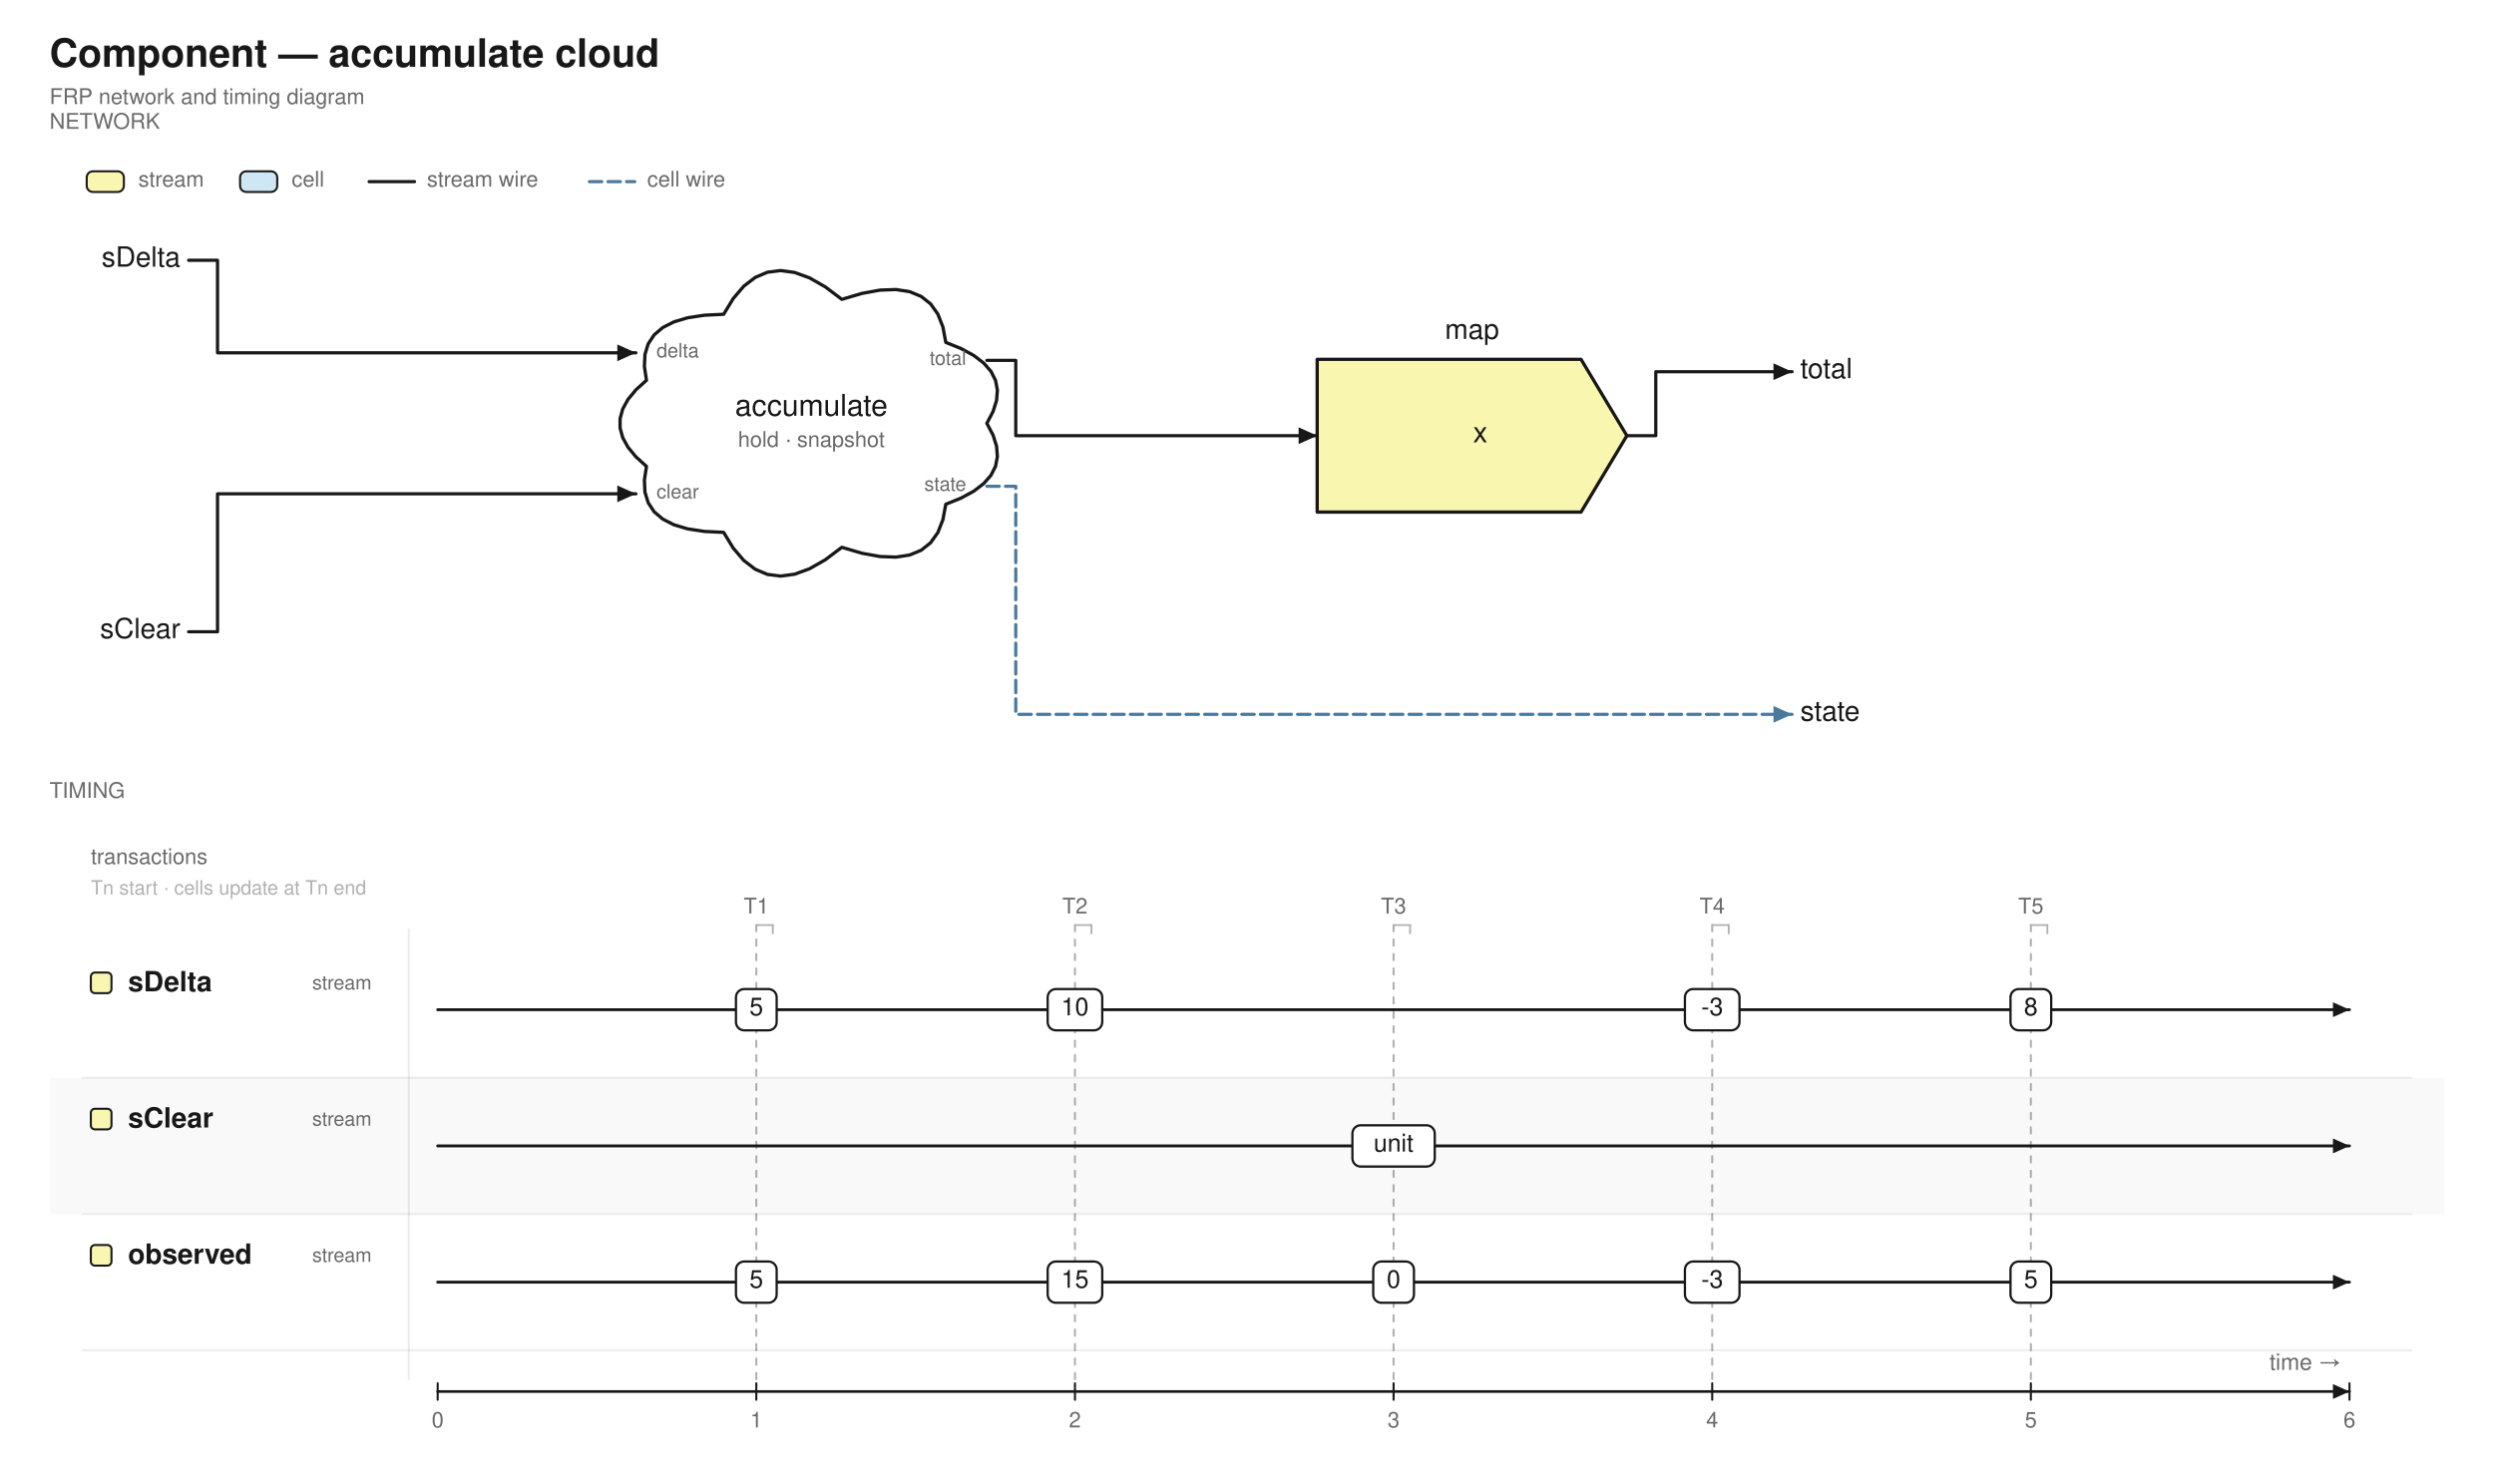
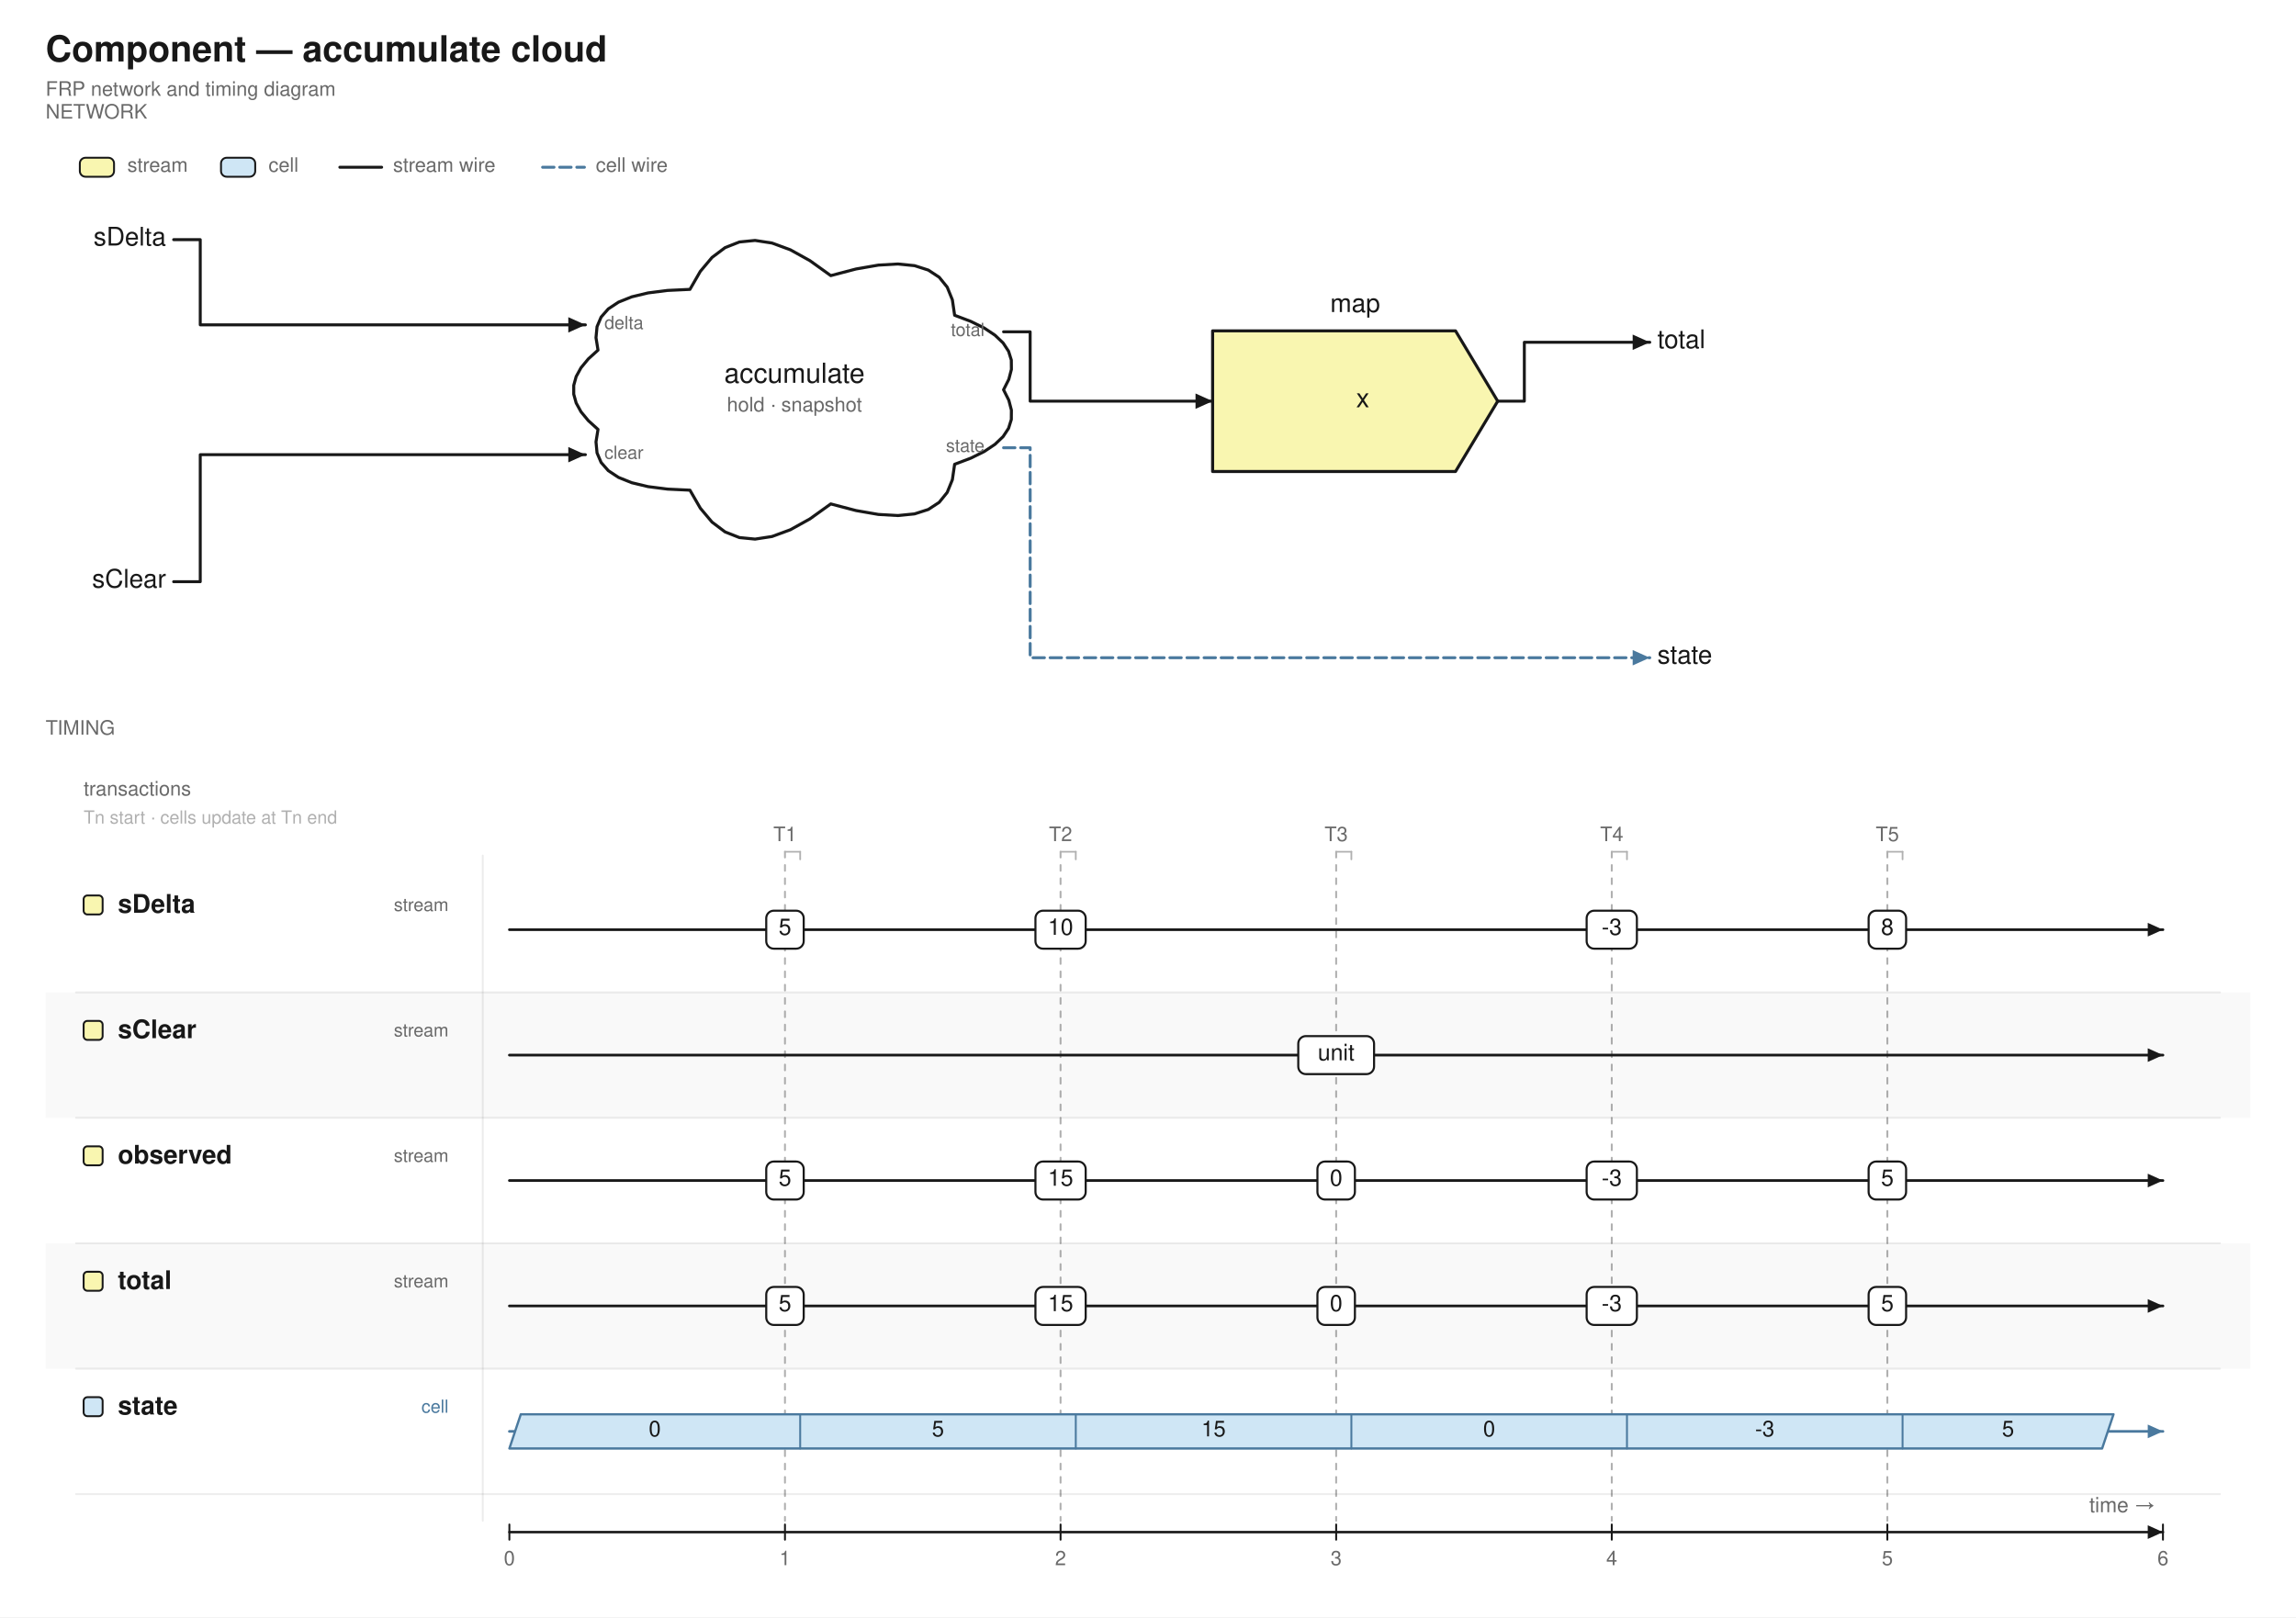
- <svg xmlns="http://www.w3.org/2000/svg" width="1208" height="719" viewBox="0 0 1208 719">
+ <svg xmlns="http://www.w3.org/2000/svg" width="1208" height="851" viewBox="0 0 1208 851">
  <rect width="100%" height="100%" fill="#ffffff" />
  <g transform="translate(0,0)">
    <text x="24.00" y="28.00" font-family="Helvetica, Arial, 'Noto Sans JP', sans-serif" font-size="19.00" fill="#181818" text-anchor="start" dominant-baseline="central" font-weight="600">Component — accumulate cloud</text>
    <text x="24.00" y="48.00" font-family="Helvetica, Arial, 'Noto Sans JP', sans-serif" font-size="10.50" fill="#696969" text-anchor="start" dominant-baseline="central">FRP network and timing diagram</text>
    <text x="24.00" y="60.00" font-family="Helvetica, Arial, 'Noto Sans JP', sans-serif" font-size="10.50" fill="#696969" text-anchor="start" dominant-baseline="central">NETWORK</text>
    <rect x="42.00" y="83.00" width="18.00" height="10.00" rx="3.00" fill="#f9f6b0" stroke="#181818" stroke-width="1.00" />
    <text x="67.00" y="88.00" font-family="Helvetica, Arial, 'Noto Sans JP', sans-serif" font-size="10.50" fill="#696969" text-anchor="start" dominant-baseline="central">stream</text>
    <rect x="116.28" y="83.00" width="18.00" height="10.00" rx="3.00" fill="#cfe6f5" stroke="#181818" stroke-width="1.00" />
    <text x="141.28" y="88.00" font-family="Helvetica, Arial, 'Noto Sans JP', sans-serif" font-size="10.50" fill="#696969" text-anchor="start" dominant-baseline="central">cell</text>
    <line x1="178.80" y1="88.00" x2="200.80" y2="88.00" stroke="#181818" stroke-width="1.55" stroke-linecap="round" />
    <text x="206.80" y="88.00" font-family="Helvetica, Arial, 'Noto Sans JP', sans-serif" font-size="10.50" fill="#696969" text-anchor="start" dominant-baseline="central">stream wire</text>
    <line x1="285.48" y1="88.00" x2="307.48" y2="88.00" stroke="#4a799e" stroke-width="1.55" stroke-linecap="round" stroke-dasharray="6.00 3.00" />
    <text x="313.48" y="88.00" font-family="Helvetica, Arial, 'Noto Sans JP', sans-serif" font-size="10.50" fill="#696969" text-anchor="start" dominant-baseline="central">cell wire</text>
    <path d="M91.36,126.10 L105.36,126.10 L105.36,170.94 L294.00,170.94 L308.00,170.94" fill="none" stroke="#181818" stroke-width="1.55" stroke-linecap="round" stroke-linejoin="round" />
    <path d="M308.00,170.94 L299.00,174.99 L299.00,166.89 Z" fill="#181818" />
    <path d="M91.36,306.10 L105.36,306.10 L105.36,239.26 L294.00,239.26 L308.00,239.26" fill="none" stroke="#181818" stroke-width="1.55" stroke-linecap="round" stroke-linejoin="round" />
    <path d="M308.00,239.26 L299.00,243.31 L299.00,235.21 Z" fill="#181818" />
-     <path d="M478.00,174.60 L492.00,174.60 L492.00,211.10 L624.00,211.10 L638.00,211.10" fill="none" stroke="#181818" stroke-width="1.55" stroke-linecap="round" stroke-linejoin="round" />
+     <path d="M528.00,174.60 L542.00,174.60 L542.00,211.10 L624.00,211.10 L638.00,211.10" fill="none" stroke="#181818" stroke-width="1.55" stroke-linecap="round" stroke-linejoin="round" />
    <path d="M638.00,211.10 L629.00,215.15 L629.00,207.05 Z" fill="#181818" />
-     <path d="M478.00,235.60 L492.00,235.60 L492.00,346.10 L854.00,346.10 L868.00,346.10" fill="none" stroke="#4a799e" stroke-width="1.55" stroke-linecap="round" stroke-linejoin="round" stroke-dasharray="6.00 3.00" />
+     <path d="M528.00,235.60 L542.00,235.60 L542.00,346.10 L854.00,346.10 L868.00,346.10" fill="none" stroke="#4a799e" stroke-width="1.55" stroke-linecap="round" stroke-linejoin="round" stroke-dasharray="6.00 3.00" />
    <path d="M868.00,346.10 L859.00,350.15 L859.00,342.05 Z" fill="#4a799e" />
    <path d="M788.00,211.10 L802.00,211.10 L802.00,180.10 L854.00,180.10 L868.00,180.10" fill="none" stroke="#181818" stroke-width="1.55" stroke-linecap="round" stroke-linejoin="round" />
    <path d="M868.00,180.10 L859.00,184.15 L859.00,176.05 Z" fill="#181818" />
    <text x="87.36" y="126.10" font-family="Helvetica, Arial, 'Noto Sans JP', sans-serif" font-size="13.50" fill="#181818" text-anchor="end" dominant-baseline="central">sDelta</text>
    <text x="87.36" y="306.10" font-family="Helvetica, Arial, 'Noto Sans JP', sans-serif" font-size="13.50" fill="#181818" text-anchor="end" dominant-baseline="central">sClear</text>
-     <path d="M478.00,205.10 L481.00,210.82 L482.70,216.19 L483.09,221.23 L482.19,225.93 L479.98,230.29 L476.46,234.30 L471.65,237.98 L465.53,241.31 L458.11,244.31 L456.70,251.83 L454.25,258.05 L450.74,262.97 L446.19,266.59 L440.60,268.90 L433.96,269.92 L426.27,269.64 L417.54,268.06 L407.76,265.17 L399.71,271.23 L392.08,275.58 L384.88,278.20 L378.09,279.11 L371.73,278.31 L365.79,275.79 L360.27,271.55 L355.18,265.60 L350.50,257.93 L341.19,257.48 L333.17,256.26 L326.43,254.26 L320.99,251.49 L316.84,247.94 L313.98,243.61 L312.40,238.50 L312.12,232.62 L313.13,225.96 L308.02,221.33 L304.18,216.69 L301.63,212.05 L300.35,207.42 L300.35,202.78 L301.63,198.15 L304.18,193.51 L308.02,188.87 L313.13,184.24 L312.12,177.58 L312.40,171.70 L313.97,166.59 L316.84,162.26 L320.99,158.71 L326.43,155.94 L333.17,153.94 L341.19,152.72 L350.50,152.27 L355.18,144.60 L360.27,138.65 L365.79,134.41 L371.73,131.89 L378.09,131.09 L384.88,132.00 L392.08,134.62 L399.71,138.97 L407.76,145.03 L417.54,142.14 L426.27,140.56 L433.96,140.28 L440.60,141.30 L446.19,143.62 L450.74,147.23 L454.25,152.15 L456.70,158.37 L458.11,165.89 L465.53,168.89 L471.65,172.22 L476.46,175.90 L479.98,179.91 L482.19,184.27 L483.09,188.97 L482.70,194.01 L481.00,199.38 Z" fill="#ffffff" stroke="#181818" stroke-width="1.60" stroke-linejoin="round" />
-     <text x="393.00" y="198.10" font-family="Helvetica, Arial, 'Noto Sans JP', sans-serif" font-size="14.50" fill="#181818" text-anchor="middle" dominant-baseline="central">accumulate</text>
-     <text x="393.00" y="214.10" font-family="Helvetica, Arial, 'Noto Sans JP', sans-serif" font-size="10.50" fill="#696969" text-anchor="middle" dominant-baseline="central">hold · snapshot</text>
+     <path d="M528.00,205.10 L530.77,210.59 L532.13,215.80 L532.09,220.73 L530.64,225.37 L527.78,229.72 L523.51,233.80 L517.84,237.59 L510.75,241.09 L502.26,244.31 L501.07,252.43 L498.36,259.10 L494.14,264.33 L488.41,268.09 L481.17,270.41 L472.42,271.28 L462.16,270.70 L450.39,268.66 L437.10,265.17 L426.10,273.06 L415.80,278.77 L406.18,282.31 L397.26,283.68 L389.03,282.87 L381.48,279.89 L374.63,274.74 L368.47,267.42 L363.00,257.93 L351.19,257.37 L340.99,256.07 L332.39,254.01 L325.41,251.21 L320.04,247.66 L316.27,243.36 L314.12,238.31 L313.57,232.51 L314.63,225.96 L309.52,221.33 L305.69,216.69 L303.14,212.05 L301.86,207.42 L301.86,202.78 L303.14,198.15 L305.69,193.51 L309.52,188.87 L314.63,184.24 L313.57,177.69 L314.12,171.89 L316.27,166.84 L320.04,162.54 L325.41,158.99 L332.39,156.19 L340.99,154.13 L351.19,152.83 L363.00,152.27 L368.47,142.78 L374.63,135.46 L381.48,130.31 L389.03,127.33 L397.26,126.52 L406.18,127.89 L415.80,131.43 L426.10,137.14 L437.10,145.03 L450.39,141.54 L462.16,139.50 L472.42,138.92 L481.17,139.79 L488.41,142.11 L494.14,145.88 L498.36,151.10 L501.07,157.77 L502.26,165.89 L510.75,169.11 L517.84,172.61 L523.51,176.40 L527.78,180.48 L530.64,184.83 L532.09,189.47 L532.13,194.40 L530.77,199.61 Z" fill="#ffffff" stroke="#181818" stroke-width="1.60" stroke-linejoin="round" />
+     <text x="418.00" y="198.10" font-family="Helvetica, Arial, 'Noto Sans JP', sans-serif" font-size="14.50" fill="#181818" text-anchor="middle" dominant-baseline="central">accumulate</text>
+     <text x="418.00" y="214.10" font-family="Helvetica, Arial, 'Noto Sans JP', sans-serif" font-size="10.50" fill="#696969" text-anchor="middle" dominant-baseline="central">hold · snapshot</text>
    <text x="318.00" y="170.94" font-family="Helvetica, Arial, 'Noto Sans JP', sans-serif" font-size="9.50" fill="#696969" text-anchor="start" dominant-baseline="central">delta</text>
    <text x="318.00" y="239.26" font-family="Helvetica, Arial, 'Noto Sans JP', sans-serif" font-size="9.50" fill="#696969" text-anchor="start" dominant-baseline="central">clear</text>
-     <text x="468.00" y="174.60" font-family="Helvetica, Arial, 'Noto Sans JP', sans-serif" font-size="9.50" fill="#696969" text-anchor="end" dominant-baseline="central">total</text>
-     <text x="468.00" y="235.60" font-family="Helvetica, Arial, 'Noto Sans JP', sans-serif" font-size="9.50" fill="#696969" text-anchor="end" dominant-baseline="central">state</text>
+     <text x="518.00" y="174.60" font-family="Helvetica, Arial, 'Noto Sans JP', sans-serif" font-size="9.50" fill="#696969" text-anchor="end" dominant-baseline="central">total</text>
+     <text x="518.00" y="235.60" font-family="Helvetica, Arial, 'Noto Sans JP', sans-serif" font-size="9.50" fill="#696969" text-anchor="end" dominant-baseline="central">state</text>
    <path d="M638.00,174.10 L765.80,174.10 L788.00,211.10 L765.80,248.10 L638.00,248.10 Z" fill="#f9f6b0" stroke="#181818" stroke-width="1.60" stroke-linejoin="round" />
    <text x="713.00" y="161.10" font-family="Helvetica, Arial, 'Noto Sans JP', sans-serif" font-size="13.50" fill="#181818" text-anchor="middle" dominant-baseline="central">map</text>
    <text x="717.00" y="211.10" font-family="Helvetica, Arial, 'Noto Sans JP', sans-serif" font-size="14.00" fill="#181818" text-anchor="middle" dominant-baseline="central">x</text>
    <text x="872.00" y="180.10" font-family="Helvetica, Arial, 'Noto Sans JP', sans-serif" font-size="13.50" fill="#181818" text-anchor="start" dominant-baseline="central">total</text>
    <text x="872.00" y="346.10" font-family="Helvetica, Arial, 'Noto Sans JP', sans-serif" font-size="13.50" fill="#181818" text-anchor="start" dominant-baseline="central">state</text>
    <text x="24.00" y="384.20" font-family="Helvetica, Arial, 'Noto Sans JP', sans-serif" font-size="10.50" fill="#696969" text-anchor="start" dominant-baseline="central">TIMING</text>
    <text x="44.00" y="416.20" font-family="Helvetica, Arial, 'Noto Sans JP', sans-serif" font-size="10.50" fill="#696969" text-anchor="start" dominant-baseline="central">transactions</text>
    <text x="44.00" y="431.20" font-family="Helvetica, Arial, 'Noto Sans JP', sans-serif" font-size="9.50" fill="#b0b0b0" text-anchor="start" dominant-baseline="central">Tn start · cells update at Tn end</text>
-     <line x1="366.33" y1="448.20" x2="366.33" y2="668.20" stroke="#b0b0b0" stroke-width="1.00" stroke-linecap="round" stroke-dasharray="3.00 4.00" />
-     <line x1="366.33" y1="448.20" x2="374.33" y2="448.20" stroke="#b0b0b0" stroke-width="0.90" stroke-linecap="round" />
-     <line x1="374.33" y1="448.20" x2="374.33" y2="452.20" stroke="#b0b0b0" stroke-width="0.90" stroke-linecap="round" />
-     <text x="366.33" y="440.20" font-family="Helvetica, Arial, 'Noto Sans JP', sans-serif" font-size="10.50" fill="#696969" text-anchor="middle" dominant-baseline="central">T1</text>
-     <line x1="520.67" y1="448.20" x2="520.67" y2="668.20" stroke="#b0b0b0" stroke-width="1.00" stroke-linecap="round" stroke-dasharray="3.00 4.00" />
-     <line x1="520.67" y1="448.20" x2="528.67" y2="448.20" stroke="#b0b0b0" stroke-width="0.90" stroke-linecap="round" />
-     <line x1="528.67" y1="448.20" x2="528.67" y2="452.20" stroke="#b0b0b0" stroke-width="0.90" stroke-linecap="round" />
-     <text x="520.67" y="440.20" font-family="Helvetica, Arial, 'Noto Sans JP', sans-serif" font-size="10.50" fill="#696969" text-anchor="middle" dominant-baseline="central">T2</text>
-     <line x1="675.00" y1="448.20" x2="675.00" y2="668.20" stroke="#b0b0b0" stroke-width="1.00" stroke-linecap="round" stroke-dasharray="3.00 4.00" />
-     <line x1="675.00" y1="448.20" x2="683.00" y2="448.20" stroke="#b0b0b0" stroke-width="0.90" stroke-linecap="round" />
-     <line x1="683.00" y1="448.20" x2="683.00" y2="452.20" stroke="#b0b0b0" stroke-width="0.90" stroke-linecap="round" />
-     <text x="675.00" y="440.20" font-family="Helvetica, Arial, 'Noto Sans JP', sans-serif" font-size="10.50" fill="#696969" text-anchor="middle" dominant-baseline="central">T3</text>
-     <line x1="829.33" y1="448.20" x2="829.33" y2="668.20" stroke="#b0b0b0" stroke-width="1.00" stroke-linecap="round" stroke-dasharray="3.00 4.00" />
-     <line x1="829.33" y1="448.20" x2="837.33" y2="448.20" stroke="#b0b0b0" stroke-width="0.90" stroke-linecap="round" />
-     <line x1="837.33" y1="448.20" x2="837.33" y2="452.20" stroke="#b0b0b0" stroke-width="0.90" stroke-linecap="round" />
-     <text x="829.33" y="440.20" font-family="Helvetica, Arial, 'Noto Sans JP', sans-serif" font-size="10.50" fill="#696969" text-anchor="middle" dominant-baseline="central">T4</text>
-     <line x1="983.67" y1="448.20" x2="983.67" y2="668.20" stroke="#b0b0b0" stroke-width="1.00" stroke-linecap="round" stroke-dasharray="3.00 4.00" />
-     <line x1="983.67" y1="448.20" x2="991.67" y2="448.20" stroke="#b0b0b0" stroke-width="0.90" stroke-linecap="round" />
-     <line x1="991.67" y1="448.20" x2="991.67" y2="452.20" stroke="#b0b0b0" stroke-width="0.90" stroke-linecap="round" />
-     <text x="983.67" y="440.20" font-family="Helvetica, Arial, 'Noto Sans JP', sans-serif" font-size="10.50" fill="#696969" text-anchor="middle" dominant-baseline="central">T5</text>
-     <line x1="198.00" y1="450.20" x2="198.00" y2="668.20" stroke="rgba(0,0,0,0.078)" stroke-width="1.00" stroke-linecap="round" />
+     <line x1="413.00" y1="448.20" x2="413.00" y2="800.20" stroke="#b0b0b0" stroke-width="1.00" stroke-linecap="round" stroke-dasharray="3.00 4.00" />
+     <line x1="413.00" y1="448.20" x2="421.00" y2="448.20" stroke="#b0b0b0" stroke-width="0.90" stroke-linecap="round" />
+     <line x1="421.00" y1="448.20" x2="421.00" y2="452.20" stroke="#b0b0b0" stroke-width="0.90" stroke-linecap="round" />
+     <text x="413.00" y="440.20" font-family="Helvetica, Arial, 'Noto Sans JP', sans-serif" font-size="10.50" fill="#696969" text-anchor="middle" dominant-baseline="central">T1</text>
+     <line x1="558.00" y1="448.20" x2="558.00" y2="800.20" stroke="#b0b0b0" stroke-width="1.00" stroke-linecap="round" stroke-dasharray="3.00 4.00" />
+     <line x1="558.00" y1="448.20" x2="566.00" y2="448.20" stroke="#b0b0b0" stroke-width="0.90" stroke-linecap="round" />
+     <line x1="566.00" y1="448.20" x2="566.00" y2="452.20" stroke="#b0b0b0" stroke-width="0.90" stroke-linecap="round" />
+     <text x="558.00" y="440.20" font-family="Helvetica, Arial, 'Noto Sans JP', sans-serif" font-size="10.50" fill="#696969" text-anchor="middle" dominant-baseline="central">T2</text>
+     <line x1="703.00" y1="448.20" x2="703.00" y2="800.20" stroke="#b0b0b0" stroke-width="1.00" stroke-linecap="round" stroke-dasharray="3.00 4.00" />
+     <line x1="703.00" y1="448.20" x2="711.00" y2="448.20" stroke="#b0b0b0" stroke-width="0.90" stroke-linecap="round" />
+     <line x1="711.00" y1="448.20" x2="711.00" y2="452.20" stroke="#b0b0b0" stroke-width="0.90" stroke-linecap="round" />
+     <text x="703.00" y="440.20" font-family="Helvetica, Arial, 'Noto Sans JP', sans-serif" font-size="10.50" fill="#696969" text-anchor="middle" dominant-baseline="central">T3</text>
+     <line x1="848.00" y1="448.20" x2="848.00" y2="800.20" stroke="#b0b0b0" stroke-width="1.00" stroke-linecap="round" stroke-dasharray="3.00 4.00" />
+     <line x1="848.00" y1="448.20" x2="856.00" y2="448.20" stroke="#b0b0b0" stroke-width="0.90" stroke-linecap="round" />
+     <line x1="856.00" y1="448.20" x2="856.00" y2="452.20" stroke="#b0b0b0" stroke-width="0.90" stroke-linecap="round" />
+     <text x="848.00" y="440.20" font-family="Helvetica, Arial, 'Noto Sans JP', sans-serif" font-size="10.50" fill="#696969" text-anchor="middle" dominant-baseline="central">T4</text>
+     <line x1="993.00" y1="448.20" x2="993.00" y2="800.20" stroke="#b0b0b0" stroke-width="1.00" stroke-linecap="round" stroke-dasharray="3.00 4.00" />
+     <line x1="993.00" y1="448.20" x2="1001.00" y2="448.20" stroke="#b0b0b0" stroke-width="0.90" stroke-linecap="round" />
+     <line x1="1001.00" y1="448.20" x2="1001.00" y2="452.20" stroke="#b0b0b0" stroke-width="0.90" stroke-linecap="round" />
+     <text x="993.00" y="440.20" font-family="Helvetica, Arial, 'Noto Sans JP', sans-serif" font-size="10.50" fill="#696969" text-anchor="middle" dominant-baseline="central">T5</text>
+     <line x1="254.00" y1="450.20" x2="254.00" y2="800.20" stroke="rgba(0,0,0,0.078)" stroke-width="1.00" stroke-linecap="round" />
    <line x1="40.00" y1="522.20" x2="1168.00" y2="522.20" stroke="rgba(0,0,0,0.071)" stroke-width="1.00" stroke-linecap="round" />
    <rect x="44.00" y="471.20" width="10.00" height="10.00" rx="2.00" fill="#f9f6b0" stroke="#181818" stroke-width="1.00" />
    <text x="62.00" y="477.20" font-family="Helvetica, Arial, 'Noto Sans JP', sans-serif" font-size="13.50" fill="#181818" text-anchor="start" dominant-baseline="central" font-weight="600">sDelta</text>
-     <text x="180.00" y="477.20" font-family="Helvetica, Arial, 'Noto Sans JP', sans-serif" font-size="9.50" fill="#696969" text-anchor="end" dominant-baseline="central">stream</text>
-     <line x1="212.00" y1="489.20" x2="1138.00" y2="489.20" stroke="#181818" stroke-width="1.40" stroke-linecap="round" />
+     <text x="236.00" y="477.20" font-family="Helvetica, Arial, 'Noto Sans JP', sans-serif" font-size="9.50" fill="#696969" text-anchor="end" dominant-baseline="central">stream</text>
+     <line x1="268.00" y1="489.20" x2="1138.00" y2="489.20" stroke="#181818" stroke-width="1.40" stroke-linecap="round" />
    <path d="M1138.00,489.20 L1130.00,492.80 L1130.00,485.60 Z" fill="#181818" />
-     <rect x="356.47" y="479.20" width="19.72" height="20.00" rx="4.00" fill="#ffffff" stroke="#181818" stroke-width="1.10" />
-     <text x="366.33" y="489.20" font-family="Helvetica, Arial, 'Noto Sans JP', sans-serif" font-size="12.00" fill="#181818" text-anchor="middle" dominant-baseline="central">5</text>
-     <rect x="507.45" y="479.20" width="26.44" height="20.00" rx="4.00" fill="#ffffff" stroke="#181818" stroke-width="1.10" />
-     <text x="520.67" y="489.20" font-family="Helvetica, Arial, 'Noto Sans JP', sans-serif" font-size="12.00" fill="#181818" text-anchor="middle" dominant-baseline="central">10</text>
-     <rect x="816.11" y="479.20" width="26.44" height="20.00" rx="4.00" fill="#ffffff" stroke="#181818" stroke-width="1.10" />
-     <text x="829.33" y="489.20" font-family="Helvetica, Arial, 'Noto Sans JP', sans-serif" font-size="12.00" fill="#181818" text-anchor="middle" dominant-baseline="central">-3</text>
-     <rect x="973.81" y="479.20" width="19.72" height="20.00" rx="4.00" fill="#ffffff" stroke="#181818" stroke-width="1.10" />
-     <text x="983.67" y="489.20" font-family="Helvetica, Arial, 'Noto Sans JP', sans-serif" font-size="12.00" fill="#181818" text-anchor="middle" dominant-baseline="central">8</text>
+     <rect x="403.14" y="479.20" width="19.72" height="20.00" rx="4.00" fill="#ffffff" stroke="#181818" stroke-width="1.10" />
+     <text x="413.00" y="489.20" font-family="Helvetica, Arial, 'Noto Sans JP', sans-serif" font-size="12.00" fill="#181818" text-anchor="middle" dominant-baseline="central">5</text>
+     <rect x="544.78" y="479.20" width="26.44" height="20.00" rx="4.00" fill="#ffffff" stroke="#181818" stroke-width="1.10" />
+     <text x="558.00" y="489.20" font-family="Helvetica, Arial, 'Noto Sans JP', sans-serif" font-size="12.00" fill="#181818" text-anchor="middle" dominant-baseline="central">10</text>
+     <rect x="834.78" y="479.20" width="26.44" height="20.00" rx="4.00" fill="#ffffff" stroke="#181818" stroke-width="1.10" />
+     <text x="848.00" y="489.20" font-family="Helvetica, Arial, 'Noto Sans JP', sans-serif" font-size="12.00" fill="#181818" text-anchor="middle" dominant-baseline="central">-3</text>
+     <rect x="983.14" y="479.20" width="19.72" height="20.00" rx="4.00" fill="#ffffff" stroke="#181818" stroke-width="1.10" />
+     <text x="993.00" y="489.20" font-family="Helvetica, Arial, 'Noto Sans JP', sans-serif" font-size="12.00" fill="#181818" text-anchor="middle" dominant-baseline="central">8</text>
    <rect x="24.00" y="522.20" width="1160.00" height="66.00" rx="0.00" fill="rgba(0,0,0,0.027)" />
    <line x1="40.00" y1="588.20" x2="1168.00" y2="588.20" stroke="rgba(0,0,0,0.071)" stroke-width="1.00" stroke-linecap="round" />
    <rect x="44.00" y="537.20" width="10.00" height="10.00" rx="2.00" fill="#f9f6b0" stroke="#181818" stroke-width="1.00" />
    <text x="62.00" y="543.20" font-family="Helvetica, Arial, 'Noto Sans JP', sans-serif" font-size="13.50" fill="#181818" text-anchor="start" dominant-baseline="central" font-weight="600">sClear</text>
-     <text x="180.00" y="543.20" font-family="Helvetica, Arial, 'Noto Sans JP', sans-serif" font-size="9.50" fill="#696969" text-anchor="end" dominant-baseline="central">stream</text>
-     <line x1="212.00" y1="555.20" x2="1138.00" y2="555.20" stroke="#181818" stroke-width="1.40" stroke-linecap="round" />
+     <text x="236.00" y="543.20" font-family="Helvetica, Arial, 'Noto Sans JP', sans-serif" font-size="9.50" fill="#696969" text-anchor="end" dominant-baseline="central">stream</text>
+     <line x1="268.00" y1="555.20" x2="1138.00" y2="555.20" stroke="#181818" stroke-width="1.40" stroke-linecap="round" />
    <path d="M1138.00,555.20 L1130.00,558.80 L1130.00,551.60 Z" fill="#181818" />
-     <rect x="655.06" y="545.20" width="39.88" height="20.00" rx="4.00" fill="#ffffff" stroke="#181818" stroke-width="1.10" />
-     <text x="675.00" y="555.20" font-family="Helvetica, Arial, 'Noto Sans JP', sans-serif" font-size="12.00" fill="#181818" text-anchor="middle" dominant-baseline="central">unit</text>
+     <rect x="683.06" y="545.20" width="39.88" height="20.00" rx="4.00" fill="#ffffff" stroke="#181818" stroke-width="1.10" />
+     <text x="703.00" y="555.20" font-family="Helvetica, Arial, 'Noto Sans JP', sans-serif" font-size="12.00" fill="#181818" text-anchor="middle" dominant-baseline="central">unit</text>
    <line x1="40.00" y1="654.20" x2="1168.00" y2="654.20" stroke="rgba(0,0,0,0.071)" stroke-width="1.00" stroke-linecap="round" />
    <rect x="44.00" y="603.20" width="10.00" height="10.00" rx="2.00" fill="#f9f6b0" stroke="#181818" stroke-width="1.00" />
    <text x="62.00" y="609.20" font-family="Helvetica, Arial, 'Noto Sans JP', sans-serif" font-size="13.50" fill="#181818" text-anchor="start" dominant-baseline="central" font-weight="600">observed</text>
-     <text x="180.00" y="609.20" font-family="Helvetica, Arial, 'Noto Sans JP', sans-serif" font-size="9.50" fill="#696969" text-anchor="end" dominant-baseline="central">stream</text>
-     <line x1="212.00" y1="621.20" x2="1138.00" y2="621.20" stroke="#181818" stroke-width="1.40" stroke-linecap="round" />
+     <text x="236.00" y="609.20" font-family="Helvetica, Arial, 'Noto Sans JP', sans-serif" font-size="9.50" fill="#696969" text-anchor="end" dominant-baseline="central">stream</text>
+     <line x1="268.00" y1="621.20" x2="1138.00" y2="621.20" stroke="#181818" stroke-width="1.40" stroke-linecap="round" />
    <path d="M1138.00,621.20 L1130.00,624.80 L1130.00,617.60 Z" fill="#181818" />
-     <rect x="356.47" y="611.20" width="19.72" height="20.00" rx="4.00" fill="#ffffff" stroke="#181818" stroke-width="1.10" />
-     <text x="366.33" y="621.20" font-family="Helvetica, Arial, 'Noto Sans JP', sans-serif" font-size="12.00" fill="#181818" text-anchor="middle" dominant-baseline="central">5</text>
-     <rect x="507.45" y="611.20" width="26.44" height="20.00" rx="4.00" fill="#ffffff" stroke="#181818" stroke-width="1.10" />
-     <text x="520.67" y="621.20" font-family="Helvetica, Arial, 'Noto Sans JP', sans-serif" font-size="12.00" fill="#181818" text-anchor="middle" dominant-baseline="central">15</text>
-     <rect x="665.14" y="611.20" width="19.72" height="20.00" rx="4.00" fill="#ffffff" stroke="#181818" stroke-width="1.10" />
-     <text x="675.00" y="621.20" font-family="Helvetica, Arial, 'Noto Sans JP', sans-serif" font-size="12.00" fill="#181818" text-anchor="middle" dominant-baseline="central">0</text>
-     <rect x="816.11" y="611.20" width="26.44" height="20.00" rx="4.00" fill="#ffffff" stroke="#181818" stroke-width="1.10" />
-     <text x="829.33" y="621.20" font-family="Helvetica, Arial, 'Noto Sans JP', sans-serif" font-size="12.00" fill="#181818" text-anchor="middle" dominant-baseline="central">-3</text>
-     <rect x="973.81" y="611.20" width="19.72" height="20.00" rx="4.00" fill="#ffffff" stroke="#181818" stroke-width="1.10" />
-     <text x="983.67" y="621.20" font-family="Helvetica, Arial, 'Noto Sans JP', sans-serif" font-size="12.00" fill="#181818" text-anchor="middle" dominant-baseline="central">5</text>
-     <line x1="212.00" y1="674.20" x2="1138.00" y2="674.20" stroke="#181818" stroke-width="1.30" stroke-linecap="round" />
-     <path d="M1138.00,674.20 L1130.00,677.80 L1130.00,670.60 Z" fill="#181818" />
-     <line x1="212.00" y1="670.20" x2="212.00" y2="678.20" stroke="#181818" stroke-width="1.00" stroke-linecap="round" />
-     <text x="212.00" y="689.20" font-family="Helvetica, Arial, 'Noto Sans JP', sans-serif" font-size="10.50" fill="#696969" text-anchor="middle" dominant-baseline="central">0</text>
-     <line x1="366.33" y1="670.20" x2="366.33" y2="678.20" stroke="#181818" stroke-width="1.00" stroke-linecap="round" />
-     <text x="366.33" y="689.20" font-family="Helvetica, Arial, 'Noto Sans JP', sans-serif" font-size="10.50" fill="#696969" text-anchor="middle" dominant-baseline="central">1</text>
-     <line x1="520.67" y1="670.20" x2="520.67" y2="678.20" stroke="#181818" stroke-width="1.00" stroke-linecap="round" />
-     <text x="520.67" y="689.20" font-family="Helvetica, Arial, 'Noto Sans JP', sans-serif" font-size="10.50" fill="#696969" text-anchor="middle" dominant-baseline="central">2</text>
-     <line x1="675.00" y1="670.20" x2="675.00" y2="678.20" stroke="#181818" stroke-width="1.00" stroke-linecap="round" />
-     <text x="675.00" y="689.20" font-family="Helvetica, Arial, 'Noto Sans JP', sans-serif" font-size="10.50" fill="#696969" text-anchor="middle" dominant-baseline="central">3</text>
-     <line x1="829.33" y1="670.20" x2="829.33" y2="678.20" stroke="#181818" stroke-width="1.00" stroke-linecap="round" />
-     <text x="829.33" y="689.20" font-family="Helvetica, Arial, 'Noto Sans JP', sans-serif" font-size="10.50" fill="#696969" text-anchor="middle" dominant-baseline="central">4</text>
-     <line x1="983.67" y1="670.20" x2="983.67" y2="678.20" stroke="#181818" stroke-width="1.00" stroke-linecap="round" />
-     <text x="983.67" y="689.20" font-family="Helvetica, Arial, 'Noto Sans JP', sans-serif" font-size="10.50" fill="#696969" text-anchor="middle" dominant-baseline="central">5</text>
-     <line x1="1138.00" y1="670.20" x2="1138.00" y2="678.20" stroke="#181818" stroke-width="1.00" stroke-linecap="round" />
-     <text x="1138.00" y="689.20" font-family="Helvetica, Arial, 'Noto Sans JP', sans-serif" font-size="10.50" fill="#696969" text-anchor="middle" dominant-baseline="central">6</text>
-     <text x="1134.00" y="661.20" font-family="Helvetica, Arial, 'Noto Sans JP', sans-serif" font-size="11.00" fill="#696969" text-anchor="end" dominant-baseline="central">time →</text>
+     <rect x="403.14" y="611.20" width="19.72" height="20.00" rx="4.00" fill="#ffffff" stroke="#181818" stroke-width="1.10" />
+     <text x="413.00" y="621.20" font-family="Helvetica, Arial, 'Noto Sans JP', sans-serif" font-size="12.00" fill="#181818" text-anchor="middle" dominant-baseline="central">5</text>
+     <rect x="544.78" y="611.20" width="26.44" height="20.00" rx="4.00" fill="#ffffff" stroke="#181818" stroke-width="1.10" />
+     <text x="558.00" y="621.20" font-family="Helvetica, Arial, 'Noto Sans JP', sans-serif" font-size="12.00" fill="#181818" text-anchor="middle" dominant-baseline="central">15</text>
+     <rect x="693.14" y="611.20" width="19.72" height="20.00" rx="4.00" fill="#ffffff" stroke="#181818" stroke-width="1.10" />
+     <text x="703.00" y="621.20" font-family="Helvetica, Arial, 'Noto Sans JP', sans-serif" font-size="12.00" fill="#181818" text-anchor="middle" dominant-baseline="central">0</text>
+     <rect x="834.78" y="611.20" width="26.44" height="20.00" rx="4.00" fill="#ffffff" stroke="#181818" stroke-width="1.10" />
+     <text x="848.00" y="621.20" font-family="Helvetica, Arial, 'Noto Sans JP', sans-serif" font-size="12.00" fill="#181818" text-anchor="middle" dominant-baseline="central">-3</text>
+     <rect x="983.14" y="611.20" width="19.72" height="20.00" rx="4.00" fill="#ffffff" stroke="#181818" stroke-width="1.10" />
+     <text x="993.00" y="621.20" font-family="Helvetica, Arial, 'Noto Sans JP', sans-serif" font-size="12.00" fill="#181818" text-anchor="middle" dominant-baseline="central">5</text>
+     <rect x="24.00" y="654.20" width="1160.00" height="66.00" rx="0.00" fill="rgba(0,0,0,0.027)" />
+     <line x1="40.00" y1="720.20" x2="1168.00" y2="720.20" stroke="rgba(0,0,0,0.071)" stroke-width="1.00" stroke-linecap="round" />
+     <rect x="44.00" y="669.20" width="10.00" height="10.00" rx="2.00" fill="#f9f6b0" stroke="#181818" stroke-width="1.00" />
+     <text x="62.00" y="675.20" font-family="Helvetica, Arial, 'Noto Sans JP', sans-serif" font-size="13.50" fill="#181818" text-anchor="start" dominant-baseline="central" font-weight="600">total</text>
+     <text x="236.00" y="675.20" font-family="Helvetica, Arial, 'Noto Sans JP', sans-serif" font-size="9.50" fill="#696969" text-anchor="end" dominant-baseline="central">stream</text>
+     <line x1="268.00" y1="687.20" x2="1138.00" y2="687.20" stroke="#181818" stroke-width="1.40" stroke-linecap="round" />
+     <path d="M1138.00,687.20 L1130.00,690.80 L1130.00,683.60 Z" fill="#181818" />
+     <rect x="403.14" y="677.20" width="19.72" height="20.00" rx="4.00" fill="#ffffff" stroke="#181818" stroke-width="1.10" />
+     <text x="413.00" y="687.20" font-family="Helvetica, Arial, 'Noto Sans JP', sans-serif" font-size="12.00" fill="#181818" text-anchor="middle" dominant-baseline="central">5</text>
+     <rect x="544.78" y="677.20" width="26.44" height="20.00" rx="4.00" fill="#ffffff" stroke="#181818" stroke-width="1.10" />
+     <text x="558.00" y="687.20" font-family="Helvetica, Arial, 'Noto Sans JP', sans-serif" font-size="12.00" fill="#181818" text-anchor="middle" dominant-baseline="central">15</text>
+     <rect x="693.14" y="677.20" width="19.72" height="20.00" rx="4.00" fill="#ffffff" stroke="#181818" stroke-width="1.10" />
+     <text x="703.00" y="687.20" font-family="Helvetica, Arial, 'Noto Sans JP', sans-serif" font-size="12.00" fill="#181818" text-anchor="middle" dominant-baseline="central">0</text>
+     <rect x="834.78" y="677.20" width="26.44" height="20.00" rx="4.00" fill="#ffffff" stroke="#181818" stroke-width="1.10" />
+     <text x="848.00" y="687.20" font-family="Helvetica, Arial, 'Noto Sans JP', sans-serif" font-size="12.00" fill="#181818" text-anchor="middle" dominant-baseline="central">-3</text>
+     <rect x="983.14" y="677.20" width="19.72" height="20.00" rx="4.00" fill="#ffffff" stroke="#181818" stroke-width="1.10" />
+     <text x="993.00" y="687.20" font-family="Helvetica, Arial, 'Noto Sans JP', sans-serif" font-size="12.00" fill="#181818" text-anchor="middle" dominant-baseline="central">5</text>
+     <line x1="40.00" y1="786.20" x2="1168.00" y2="786.20" stroke="rgba(0,0,0,0.071)" stroke-width="1.00" stroke-linecap="round" />
+     <rect x="44.00" y="735.20" width="10.00" height="10.00" rx="2.00" fill="#cfe6f5" stroke="#181818" stroke-width="1.00" />
+     <text x="62.00" y="741.20" font-family="Helvetica, Arial, 'Noto Sans JP', sans-serif" font-size="13.50" fill="#181818" text-anchor="start" dominant-baseline="central" font-weight="600">state</text>
+     <text x="236.00" y="741.20" font-family="Helvetica, Arial, 'Noto Sans JP', sans-serif" font-size="9.50" fill="#4a799e" text-anchor="end" dominant-baseline="central">cell</text>
+     <line x1="268.00" y1="753.20" x2="1138.00" y2="753.20" stroke="#4a799e" stroke-width="1.40" stroke-linecap="round" />
+     <path d="M1138.00,753.20 L1130.00,756.80 L1130.00,749.60 Z" fill="#4a799e" />
+     <path d="M274.00,744.20 L1112.00,744.20 L1106.00,762.20 L268.00,762.20 Z" fill="#cfe6f5" stroke="#4a799e" stroke-width="1.20" stroke-linejoin="round" />
+     <line x1="421.00" y1="744.20" x2="421.00" y2="762.20" stroke="#4a799e" stroke-width="1.00" stroke-linecap="round" />
+     <line x1="566.00" y1="744.20" x2="566.00" y2="762.20" stroke="#4a799e" stroke-width="1.00" stroke-linecap="round" />
+     <line x1="711.00" y1="744.20" x2="711.00" y2="762.20" stroke="#4a799e" stroke-width="1.00" stroke-linecap="round" />
+     <line x1="856.00" y1="744.20" x2="856.00" y2="762.20" stroke="#4a799e" stroke-width="1.00" stroke-linecap="round" />
+     <line x1="1001.00" y1="744.20" x2="1001.00" y2="762.20" stroke="#4a799e" stroke-width="1.00" stroke-linecap="round" />
+     <text x="344.50" y="753.20" font-family="Helvetica, Arial, 'Noto Sans JP', sans-serif" font-size="11.50" fill="#181818" text-anchor="middle" dominant-baseline="central">0</text>
+     <text x="493.50" y="753.20" font-family="Helvetica, Arial, 'Noto Sans JP', sans-serif" font-size="11.50" fill="#181818" text-anchor="middle" dominant-baseline="central">5</text>
+     <text x="638.50" y="753.20" font-family="Helvetica, Arial, 'Noto Sans JP', sans-serif" font-size="11.50" fill="#181818" text-anchor="middle" dominant-baseline="central">15</text>
+     <text x="783.50" y="753.20" font-family="Helvetica, Arial, 'Noto Sans JP', sans-serif" font-size="11.50" fill="#181818" text-anchor="middle" dominant-baseline="central">0</text>
+     <text x="928.50" y="753.20" font-family="Helvetica, Arial, 'Noto Sans JP', sans-serif" font-size="11.50" fill="#181818" text-anchor="middle" dominant-baseline="central">-3</text>
+     <text x="1056.50" y="753.20" font-family="Helvetica, Arial, 'Noto Sans JP', sans-serif" font-size="11.50" fill="#181818" text-anchor="middle" dominant-baseline="central">5</text>
+     <line x1="268.00" y1="806.20" x2="1138.00" y2="806.20" stroke="#181818" stroke-width="1.30" stroke-linecap="round" />
+     <path d="M1138.00,806.20 L1130.00,809.80 L1130.00,802.60 Z" fill="#181818" />
+     <line x1="268.00" y1="802.20" x2="268.00" y2="810.20" stroke="#181818" stroke-width="1.00" stroke-linecap="round" />
+     <text x="268.00" y="821.20" font-family="Helvetica, Arial, 'Noto Sans JP', sans-serif" font-size="10.50" fill="#696969" text-anchor="middle" dominant-baseline="central">0</text>
+     <line x1="413.00" y1="802.20" x2="413.00" y2="810.20" stroke="#181818" stroke-width="1.00" stroke-linecap="round" />
+     <text x="413.00" y="821.20" font-family="Helvetica, Arial, 'Noto Sans JP', sans-serif" font-size="10.50" fill="#696969" text-anchor="middle" dominant-baseline="central">1</text>
+     <line x1="558.00" y1="802.20" x2="558.00" y2="810.20" stroke="#181818" stroke-width="1.00" stroke-linecap="round" />
+     <text x="558.00" y="821.20" font-family="Helvetica, Arial, 'Noto Sans JP', sans-serif" font-size="10.50" fill="#696969" text-anchor="middle" dominant-baseline="central">2</text>
+     <line x1="703.00" y1="802.20" x2="703.00" y2="810.20" stroke="#181818" stroke-width="1.00" stroke-linecap="round" />
+     <text x="703.00" y="821.20" font-family="Helvetica, Arial, 'Noto Sans JP', sans-serif" font-size="10.50" fill="#696969" text-anchor="middle" dominant-baseline="central">3</text>
+     <line x1="848.00" y1="802.20" x2="848.00" y2="810.20" stroke="#181818" stroke-width="1.00" stroke-linecap="round" />
+     <text x="848.00" y="821.20" font-family="Helvetica, Arial, 'Noto Sans JP', sans-serif" font-size="10.50" fill="#696969" text-anchor="middle" dominant-baseline="central">4</text>
+     <line x1="993.00" y1="802.20" x2="993.00" y2="810.20" stroke="#181818" stroke-width="1.00" stroke-linecap="round" />
+     <text x="993.00" y="821.20" font-family="Helvetica, Arial, 'Noto Sans JP', sans-serif" font-size="10.50" fill="#696969" text-anchor="middle" dominant-baseline="central">5</text>
+     <line x1="1138.00" y1="802.20" x2="1138.00" y2="810.20" stroke="#181818" stroke-width="1.00" stroke-linecap="round" />
+     <text x="1138.00" y="821.20" font-family="Helvetica, Arial, 'Noto Sans JP', sans-serif" font-size="10.50" fill="#696969" text-anchor="middle" dominant-baseline="central">6</text>
+     <text x="1134.00" y="793.20" font-family="Helvetica, Arial, 'Noto Sans JP', sans-serif" font-size="11.00" fill="#696969" text-anchor="end" dominant-baseline="central">time →</text>
  </g>
</svg>
